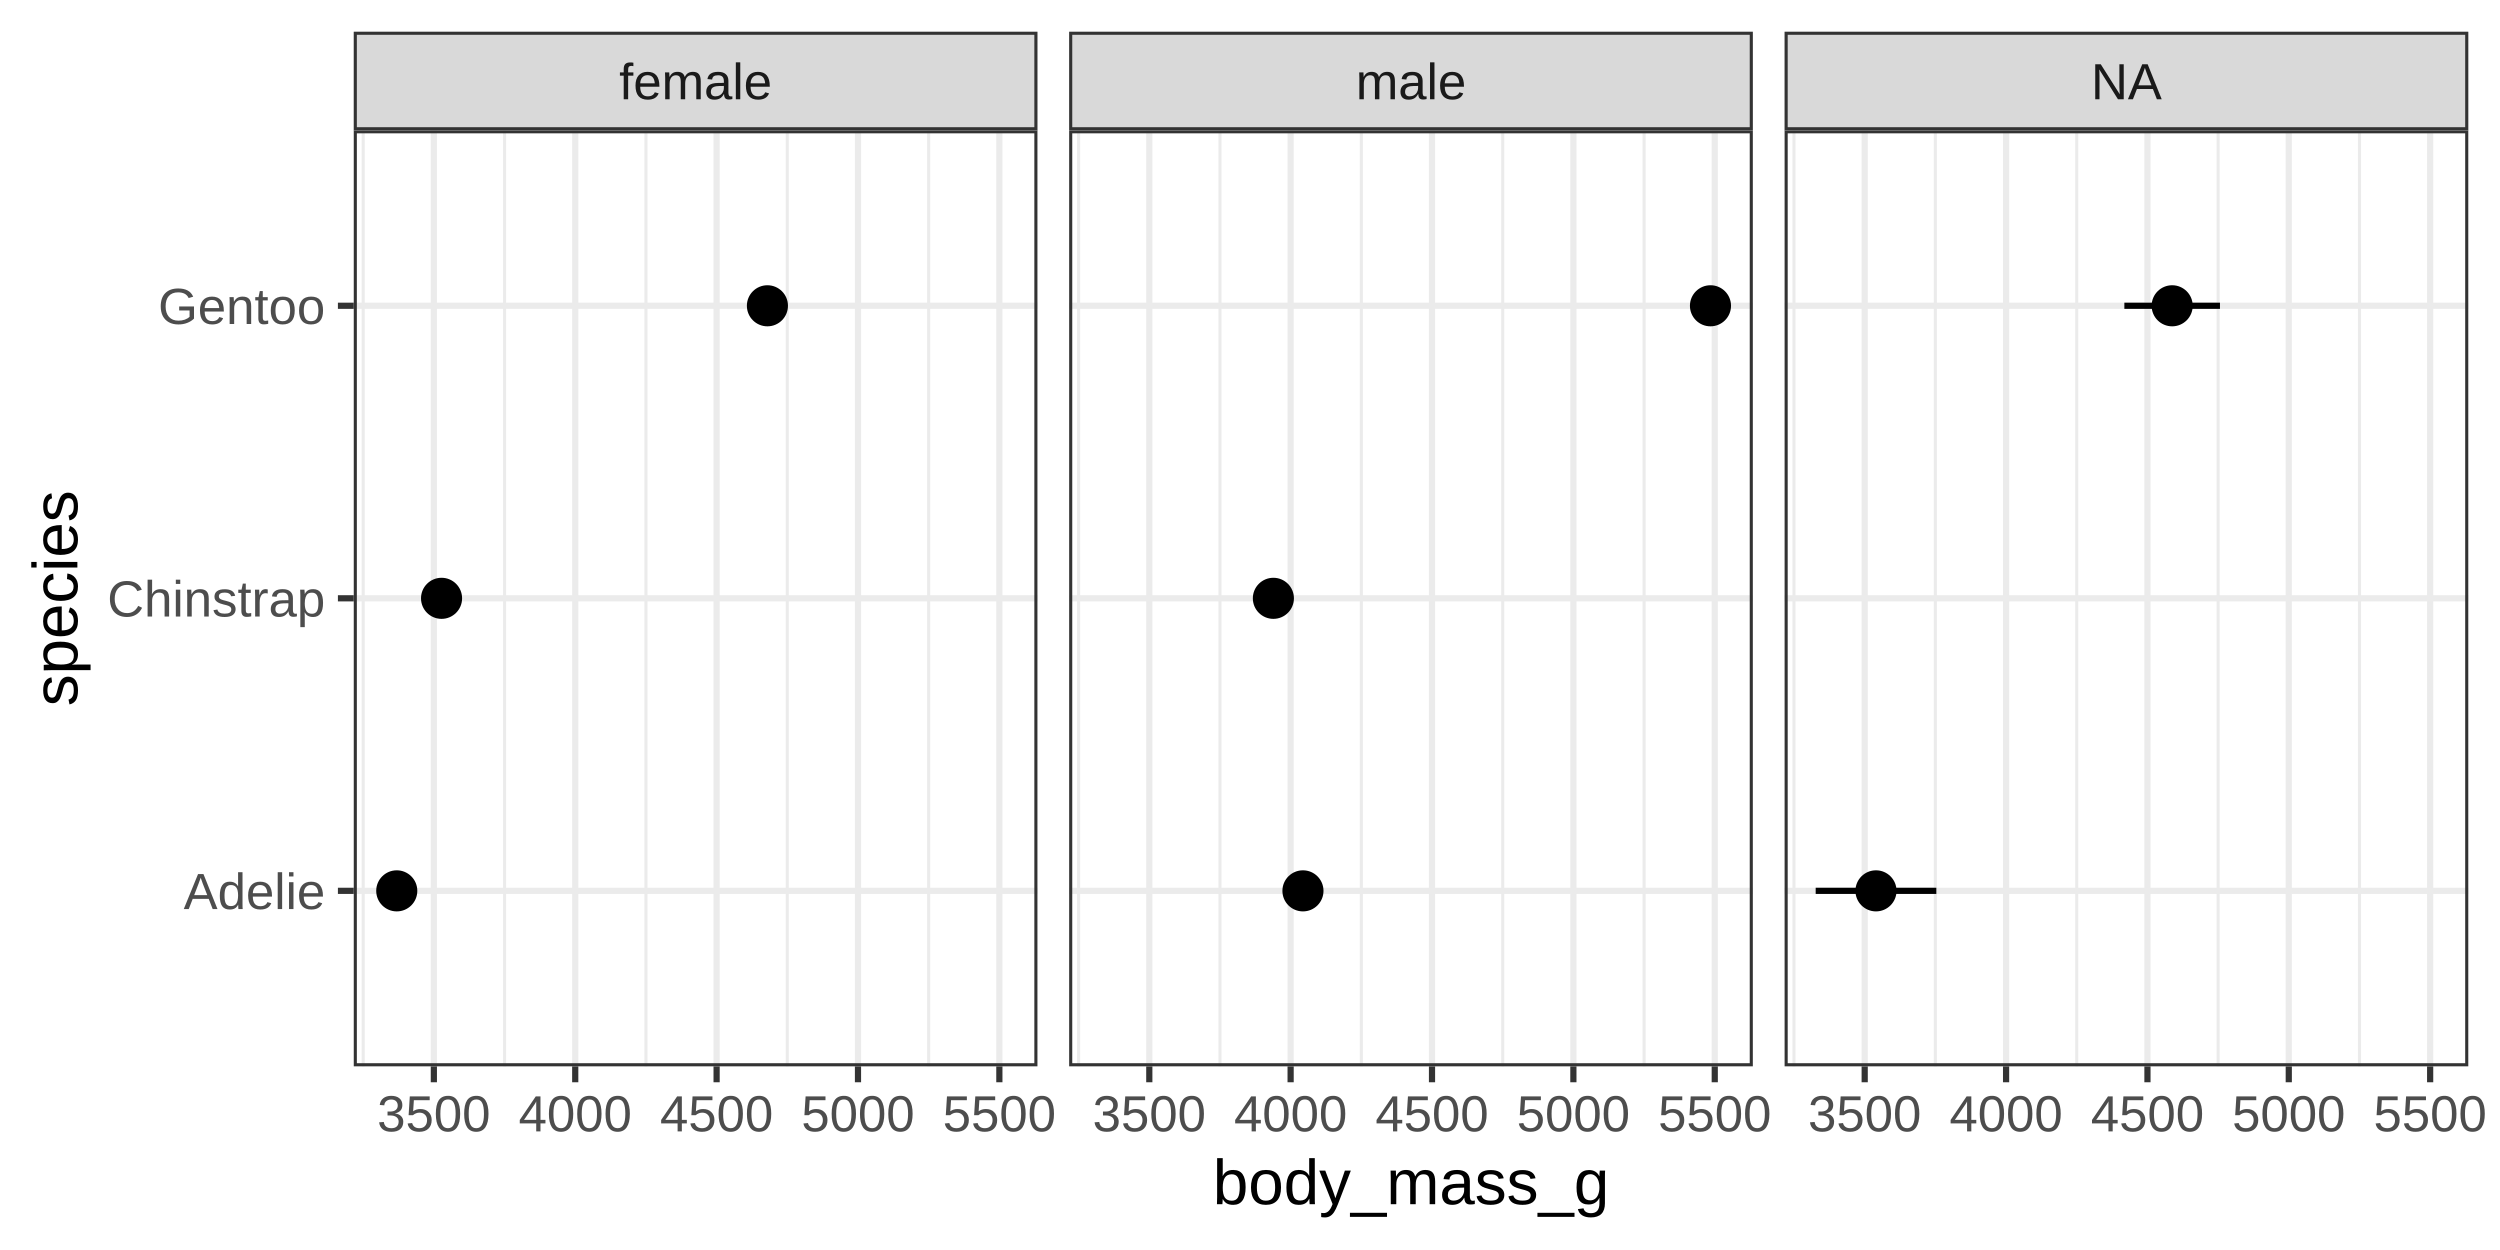
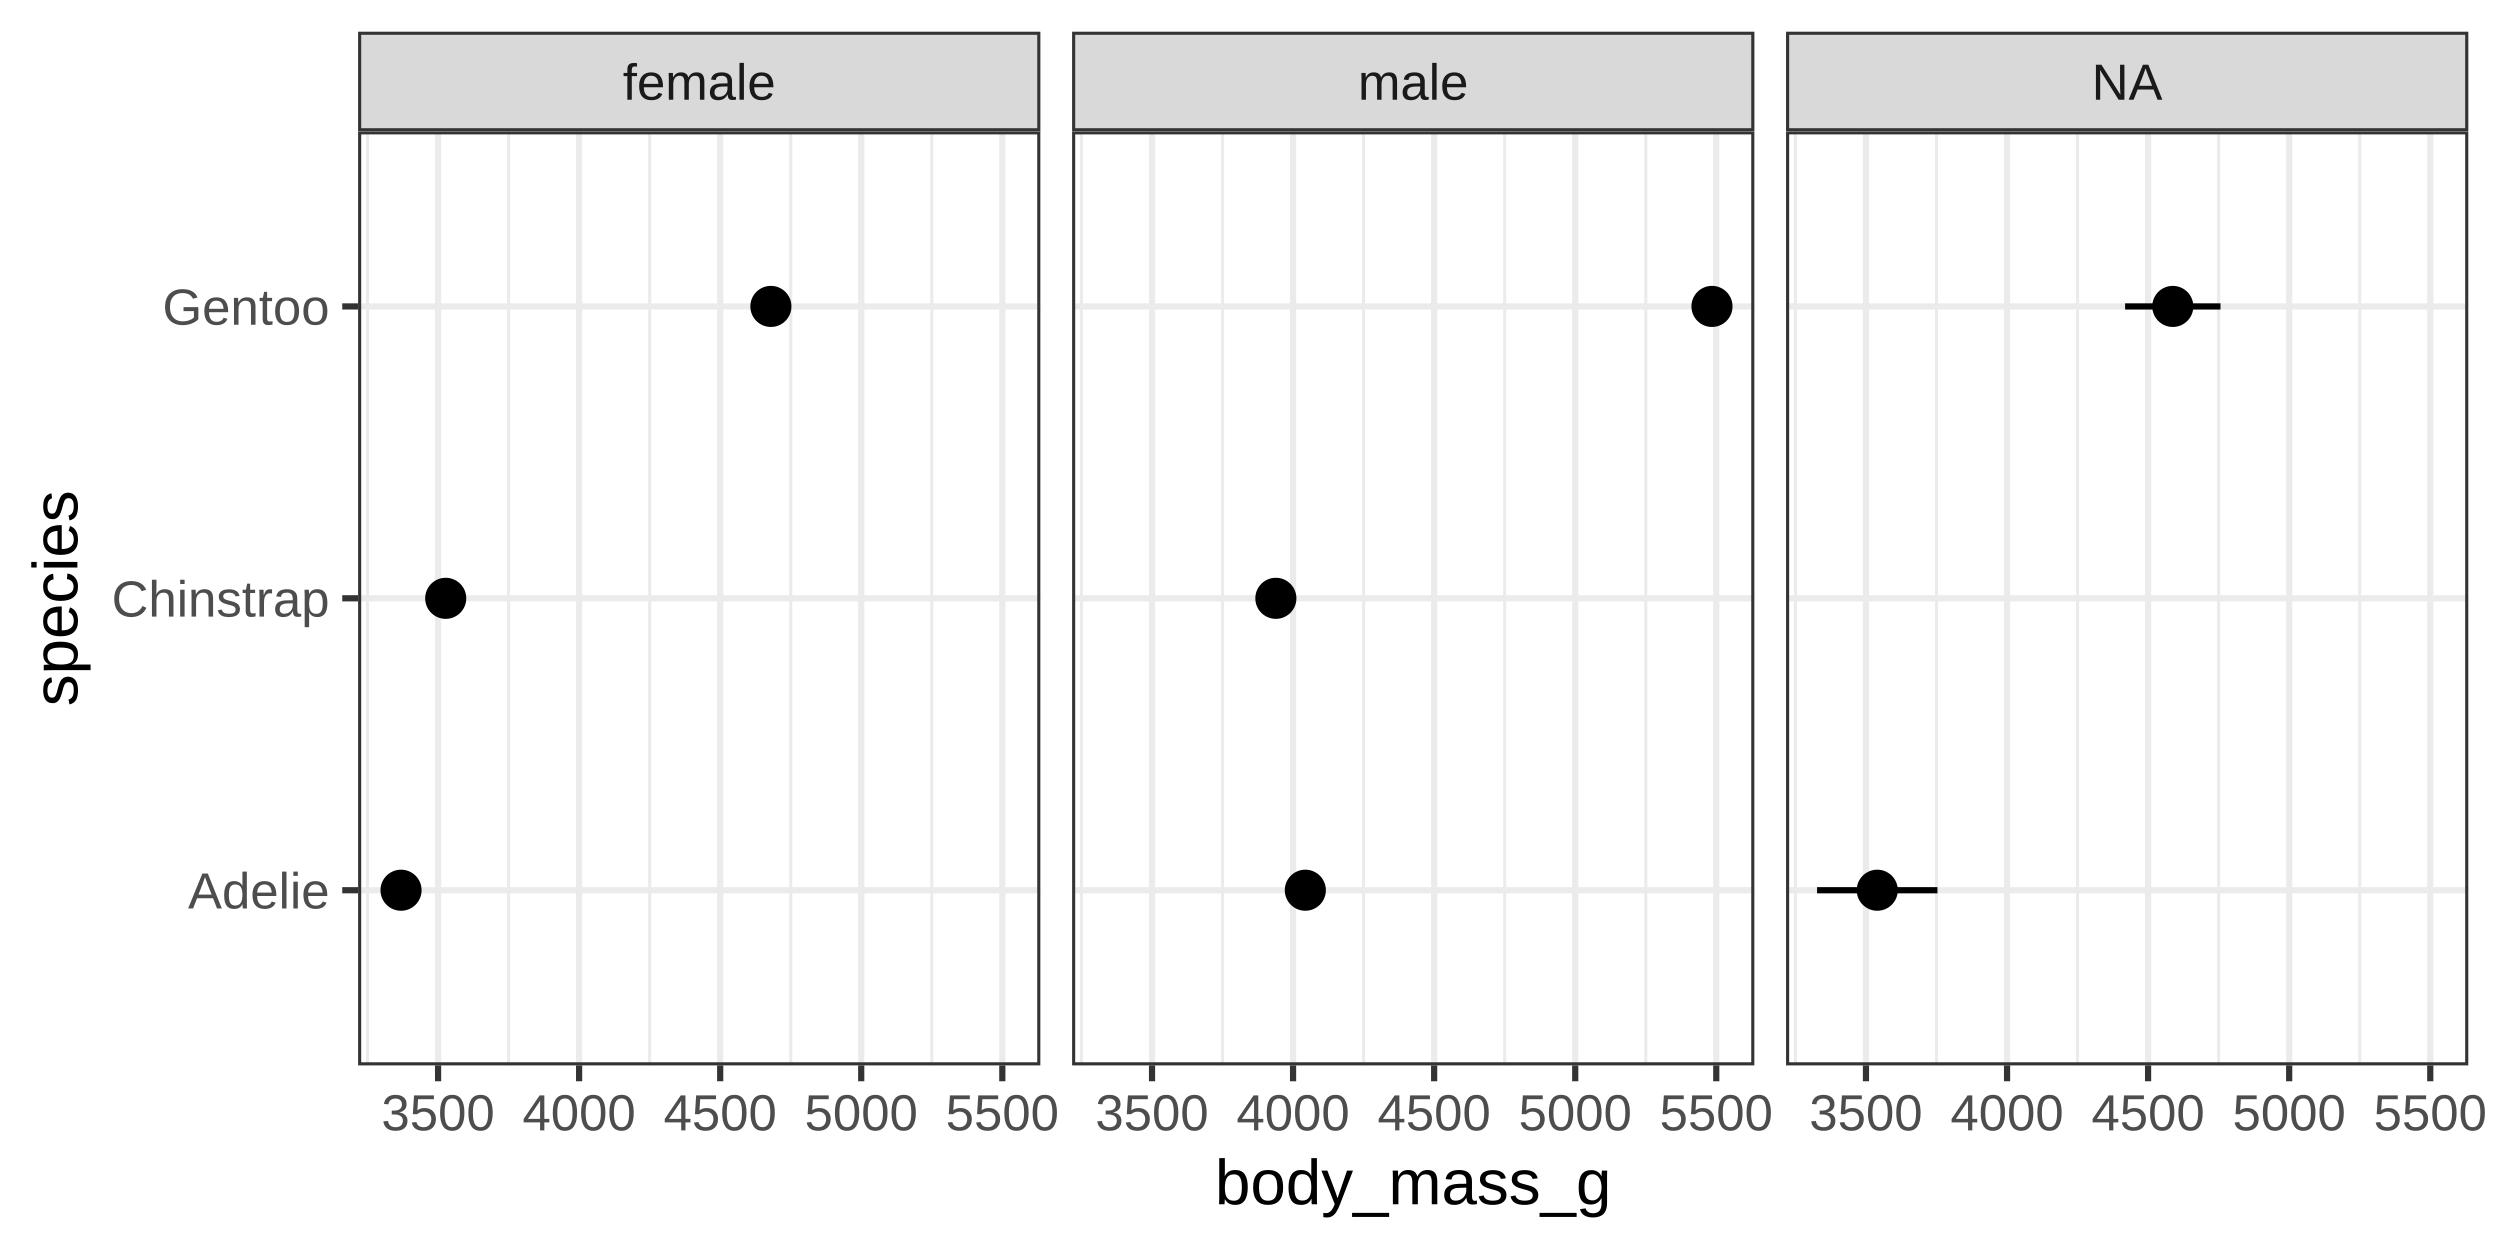
<svg xmlns="http://www.w3.org/2000/svg" class="svglite" width="432.00pt" height="216.00pt" viewBox="0 0 432.00 216.00">
  <defs>
    <style type="text/css">
    .svglite line, .svglite polyline, .svglite polygon, .svglite path, .svglite rect, .svglite circle {
      fill: none;
      stroke: #000000;
      stroke-linecap: round;
      stroke-linejoin: round;
      stroke-miterlimit: 10.00;
    }
    .svglite text {
      white-space: pre;
    }
  </style>
  </defs>
  <rect width="100%" height="100%" style="stroke: none; fill: #FFFFFF;" />
  <defs>
    <clipPath id="cpMC4wMHw0MzIuMDB8MC4wMHwyMTYuMDA=">
      <rect x="0.00" y="0.00" width="432.00" height="216.00" />
    </clipPath>
  </defs>
  <g clip-path="url(#cpMC4wMHw0MzIuMDB8MC4wMHwyMTYuMDA=)">
    <rect x="0" y="0.00" width="432.00" height="216.00" style="stroke-width: 1.07; stroke: #FFFFFF; fill: #FFFFFF;" />
  </g>
  <defs>
-     <clipPath id="cpNjEuMTN8MTc5LjI3fDIyLjUwfDE4NC4yNw==">
-       <rect x="61.13" y="22.50" width="118.14" height="161.76" />
+     <clipPath id="cpNjEuODh8MTc5Ljc4fDIyLjY5fDE4NC4xMA==">
+       <rect x="61.88" y="22.69" width="117.89" height="161.41" />
    </clipPath>
  </defs>
-   <g clip-path="url(#cpNjEuMTN8MTc5LjI3fDIyLjUwfDE4NC4yNw==)">
-     <rect x="61.13" y="22.50" width="118.14" height="161.76" style="stroke-width: 1.07; stroke: none; fill: #FFFFFF;" />
-     <polyline points="62.76,184.27 62.76,22.50 " style="stroke-width: 0.53; stroke: #EBEBEB; stroke-linecap: butt;" />
-     <polyline points="87.19,184.27 87.19,22.50 " style="stroke-width: 0.53; stroke: #EBEBEB; stroke-linecap: butt;" />
-     <polyline points="111.62,184.27 111.62,22.50 " style="stroke-width: 0.53; stroke: #EBEBEB; stroke-linecap: butt;" />
-     <polyline points="136.04,184.27 136.04,22.50 " style="stroke-width: 0.53; stroke: #EBEBEB; stroke-linecap: butt;" />
-     <polyline points="160.47,184.27 160.47,22.50 " style="stroke-width: 0.53; stroke: #EBEBEB; stroke-linecap: butt;" />
-     <polyline points="61.13,153.94 179.27,153.94 " style="stroke-width: 1.07; stroke: #EBEBEB; stroke-linecap: butt;" />
-     <polyline points="61.13,103.39 179.27,103.39 " style="stroke-width: 1.07; stroke: #EBEBEB; stroke-linecap: butt;" />
-     <polyline points="61.13,52.84 179.27,52.84 " style="stroke-width: 1.07; stroke: #EBEBEB; stroke-linecap: butt;" />
-     <polyline points="74.97,184.27 74.97,22.50 " style="stroke-width: 1.07; stroke: #EBEBEB; stroke-linecap: butt;" />
-     <polyline points="99.40,184.27 99.40,22.50 " style="stroke-width: 1.07; stroke: #EBEBEB; stroke-linecap: butt;" />
-     <polyline points="123.83,184.27 123.83,22.50 " style="stroke-width: 1.07; stroke: #EBEBEB; stroke-linecap: butt;" />
-     <polyline points="148.26,184.27 148.26,22.50 " style="stroke-width: 1.07; stroke: #EBEBEB; stroke-linecap: butt;" />
-     <polyline points="172.69,184.27 172.69,22.50 " style="stroke-width: 1.07; stroke: #EBEBEB; stroke-linecap: butt;" />
-     <line x1="67.02" y1="153.94" x2="70.11" y2="153.94" style="stroke-width: 1.07; stroke-linecap: butt;" />
-     <line x1="73.91" y1="103.39" x2="78.69" y2="103.39" style="stroke-width: 1.07; stroke-linecap: butt;" />
-     <line x1="130.81" y1="52.84" x2="134.42" y2="52.84" style="stroke-width: 1.07; stroke-linecap: butt;" />
-     <circle cx="68.56" cy="153.94" r="2.84" style="stroke-width: 1.42; fill: #000000;" />
-     <circle cx="76.30" cy="103.39" r="2.84" style="stroke-width: 1.42; fill: #000000;" />
-     <circle cx="132.61" cy="52.84" r="2.84" style="stroke-width: 1.42; fill: #000000;" />
-     <rect x="61.13" y="22.50" width="118.14" height="161.76" style="stroke-width: 1.07; stroke: #333333;" />
+   <g clip-path="url(#cpNjEuODh8MTc5Ljc4fDIyLjY5fDE4NC4xMA==)">
+     <rect x="61.88" y="22.69" width="117.89" height="161.41" style="stroke-width: 1.07; stroke: none; fill: #FFFFFF;" />
+     <polyline points="63.51,184.10 63.51,22.69 " style="stroke-width: 0.53; stroke: #EBEBEB; stroke-linecap: butt;" />
+     <polyline points="87.88,184.10 87.88,22.69 " style="stroke-width: 0.53; stroke: #EBEBEB; stroke-linecap: butt;" />
+     <polyline points="112.26,184.10 112.26,22.69 " style="stroke-width: 0.53; stroke: #EBEBEB; stroke-linecap: butt;" />
+     <polyline points="136.64,184.10 136.64,22.69 " style="stroke-width: 0.53; stroke: #EBEBEB; stroke-linecap: butt;" />
+     <polyline points="161.01,184.10 161.01,22.69 " style="stroke-width: 0.53; stroke: #EBEBEB; stroke-linecap: butt;" />
+     <polyline points="61.88,153.83 179.78,153.83 " style="stroke-width: 1.07; stroke: #EBEBEB; stroke-linecap: butt;" />
+     <polyline points="61.88,103.39 179.78,103.39 " style="stroke-width: 1.07; stroke: #EBEBEB; stroke-linecap: butt;" />
+     <polyline points="61.88,52.95 179.78,52.95 " style="stroke-width: 1.07; stroke: #EBEBEB; stroke-linecap: butt;" />
+     <polyline points="75.70,184.10 75.70,22.69 " style="stroke-width: 1.07; stroke: #EBEBEB; stroke-linecap: butt;" />
+     <polyline points="100.07,184.10 100.07,22.69 " style="stroke-width: 1.07; stroke: #EBEBEB; stroke-linecap: butt;" />
+     <polyline points="124.45,184.10 124.45,22.69 " style="stroke-width: 1.07; stroke: #EBEBEB; stroke-linecap: butt;" />
+     <polyline points="148.82,184.10 148.82,22.69 " style="stroke-width: 1.07; stroke: #EBEBEB; stroke-linecap: butt;" />
+     <polyline points="173.20,184.10 173.20,22.69 " style="stroke-width: 1.07; stroke: #EBEBEB; stroke-linecap: butt;" />
+     <line x1="67.76" y1="153.83" x2="70.84" y2="153.83" style="stroke-width: 1.07; stroke-linecap: butt;" />
+     <line x1="74.64" y1="103.39" x2="79.41" y2="103.39" style="stroke-width: 1.07; stroke-linecap: butt;" />
+     <line x1="131.41" y1="52.95" x2="135.01" y2="52.95" style="stroke-width: 1.07; stroke-linecap: butt;" />
+     <circle cx="69.30" cy="153.83" r="2.84" style="stroke-width: 1.42; fill: #000000;" />
+     <circle cx="77.02" cy="103.39" r="2.84" style="stroke-width: 1.42; fill: #000000;" />
+     <circle cx="133.21" cy="52.95" r="2.84" style="stroke-width: 1.42; fill: #000000;" />
+     <rect x="61.88" y="22.69" width="117.89" height="161.41" style="stroke-width: 1.07; stroke: #333333;" />
  </g>
  <g clip-path="url(#cpMC4wMHw0MzIuMDB8MC4wMHwyMTYuMDA=)">
</g>
  <defs>
-     <clipPath id="cpMTg0Ljc1fDMwMi45MHwyMi41MHwxODQuMjc=">
-       <rect x="184.75" y="22.50" width="118.14" height="161.76" />
+     <clipPath id="cpMTg1LjI2fDMwMy4xNXwyMi42OXwxODQuMTA=">
+       <rect x="185.26" y="22.69" width="117.89" height="161.41" />
    </clipPath>
  </defs>
-   <g clip-path="url(#cpMTg0Ljc1fDMwMi45MHwyMi41MHwxODQuMjc=)">
-     <rect x="184.75" y="22.50" width="118.14" height="161.76" style="stroke-width: 1.07; stroke: none; fill: #FFFFFF;" />
-     <polyline points="186.38,184.27 186.38,22.50 " style="stroke-width: 0.53; stroke: #EBEBEB; stroke-linecap: butt;" />
-     <polyline points="210.81,184.27 210.81,22.50 " style="stroke-width: 0.53; stroke: #EBEBEB; stroke-linecap: butt;" />
-     <polyline points="235.24,184.27 235.24,22.50 " style="stroke-width: 0.53; stroke: #EBEBEB; stroke-linecap: butt;" />
-     <polyline points="259.67,184.27 259.67,22.50 " style="stroke-width: 0.53; stroke: #EBEBEB; stroke-linecap: butt;" />
-     <polyline points="284.10,184.27 284.10,22.50 " style="stroke-width: 0.53; stroke: #EBEBEB; stroke-linecap: butt;" />
-     <polyline points="184.75,153.94 302.90,153.94 " style="stroke-width: 1.07; stroke: #EBEBEB; stroke-linecap: butt;" />
-     <polyline points="184.75,103.39 302.90,103.39 " style="stroke-width: 1.07; stroke: #EBEBEB; stroke-linecap: butt;" />
-     <polyline points="184.75,52.84 302.90,52.84 " style="stroke-width: 1.07; stroke: #EBEBEB; stroke-linecap: butt;" />
-     <polyline points="198.60,184.27 198.60,22.50 " style="stroke-width: 1.07; stroke: #EBEBEB; stroke-linecap: butt;" />
-     <polyline points="223.02,184.27 223.02,22.50 " style="stroke-width: 1.07; stroke: #EBEBEB; stroke-linecap: butt;" />
-     <polyline points="247.45,184.27 247.45,22.50 " style="stroke-width: 1.07; stroke: #EBEBEB; stroke-linecap: butt;" />
-     <polyline points="271.88,184.27 271.88,22.50 " style="stroke-width: 1.07; stroke: #EBEBEB; stroke-linecap: butt;" />
-     <polyline points="296.31,184.27 296.31,22.50 " style="stroke-width: 1.07; stroke: #EBEBEB; stroke-linecap: butt;" />
-     <line x1="223.17" y1="153.94" x2="227.13" y2="153.94" style="stroke-width: 1.07; stroke-linecap: butt;" />
-     <line x1="217.01" y1="103.39" x2="223.08" y2="103.39" style="stroke-width: 1.07; stroke-linecap: butt;" />
-     <line x1="293.61" y1="52.84" x2="297.53" y2="52.84" style="stroke-width: 1.07; stroke-linecap: butt;" />
-     <circle cx="225.15" cy="153.94" r="2.84" style="stroke-width: 1.42; fill: #000000;" />
-     <circle cx="220.04" cy="103.39" r="2.84" style="stroke-width: 1.42; fill: #000000;" />
-     <circle cx="295.57" cy="52.84" r="2.84" style="stroke-width: 1.42; fill: #000000;" />
-     <rect x="184.75" y="22.50" width="118.14" height="161.76" style="stroke-width: 1.07; stroke: #333333;" />
+   <g clip-path="url(#cpMTg1LjI2fDMwMy4xNXwyMi42OXwxODQuMTA=)">
+     <rect x="185.26" y="22.69" width="117.89" height="161.41" style="stroke-width: 1.07; stroke: none; fill: #FFFFFF;" />
+     <polyline points="186.88,184.10 186.88,22.69 " style="stroke-width: 0.53; stroke: #EBEBEB; stroke-linecap: butt;" />
+     <polyline points="211.26,184.10 211.26,22.69 " style="stroke-width: 0.53; stroke: #EBEBEB; stroke-linecap: butt;" />
+     <polyline points="235.63,184.10 235.63,22.69 " style="stroke-width: 0.53; stroke: #EBEBEB; stroke-linecap: butt;" />
+     <polyline points="260.01,184.10 260.01,22.69 " style="stroke-width: 0.53; stroke: #EBEBEB; stroke-linecap: butt;" />
+     <polyline points="284.39,184.10 284.39,22.69 " style="stroke-width: 0.53; stroke: #EBEBEB; stroke-linecap: butt;" />
+     <polyline points="185.26,153.83 303.15,153.83 " style="stroke-width: 1.07; stroke: #EBEBEB; stroke-linecap: butt;" />
+     <polyline points="185.26,103.39 303.15,103.39 " style="stroke-width: 1.07; stroke: #EBEBEB; stroke-linecap: butt;" />
+     <polyline points="185.26,52.95 303.15,52.95 " style="stroke-width: 1.07; stroke: #EBEBEB; stroke-linecap: butt;" />
+     <polyline points="199.07,184.10 199.07,22.69 " style="stroke-width: 1.07; stroke: #EBEBEB; stroke-linecap: butt;" />
+     <polyline points="223.44,184.10 223.44,22.69 " style="stroke-width: 1.07; stroke: #EBEBEB; stroke-linecap: butt;" />
+     <polyline points="247.82,184.10 247.82,22.69 " style="stroke-width: 1.07; stroke: #EBEBEB; stroke-linecap: butt;" />
+     <polyline points="272.20,184.10 272.20,22.69 " style="stroke-width: 1.07; stroke: #EBEBEB; stroke-linecap: butt;" />
+     <polyline points="296.57,184.10 296.57,22.69 " style="stroke-width: 1.07; stroke: #EBEBEB; stroke-linecap: butt;" />
+     <line x1="223.59" y1="153.83" x2="227.54" y2="153.83" style="stroke-width: 1.07; stroke-linecap: butt;" />
+     <line x1="217.44" y1="103.39" x2="223.50" y2="103.39" style="stroke-width: 1.07; stroke-linecap: butt;" />
+     <line x1="293.88" y1="52.95" x2="297.79" y2="52.95" style="stroke-width: 1.07; stroke-linecap: butt;" />
+     <circle cx="225.56" cy="153.83" r="2.84" style="stroke-width: 1.42; fill: #000000;" />
+     <circle cx="220.47" cy="103.39" r="2.84" style="stroke-width: 1.42; fill: #000000;" />
+     <circle cx="295.83" cy="52.95" r="2.84" style="stroke-width: 1.42; fill: #000000;" />
+     <rect x="185.26" y="22.69" width="117.89" height="161.41" style="stroke-width: 1.07; stroke: #333333;" />
  </g>
  <g clip-path="url(#cpMC4wMHw0MzIuMDB8MC4wMHwyMTYuMDA=)">
</g>
  <defs>
-     <clipPath id="cpMzA4LjM4fDQyNi41MnwyMi41MHwxODQuMjc=">
-       <rect x="308.38" y="22.50" width="118.14" height="161.76" />
+     <clipPath id="cpMzA4LjYzfDQyNi41MnwyMi42OXwxODQuMTA=">
+       <rect x="308.63" y="22.69" width="117.89" height="161.41" />
    </clipPath>
  </defs>
-   <g clip-path="url(#cpMzA4LjM4fDQyNi41MnwyMi41MHwxODQuMjc=)">
-     <rect x="308.38" y="22.50" width="118.14" height="161.76" style="stroke-width: 1.07; stroke: none; fill: #FFFFFF;" />
-     <polyline points="310.00,184.27 310.00,22.50 " style="stroke-width: 0.53; stroke: #EBEBEB; stroke-linecap: butt;" />
-     <polyline points="334.43,184.27 334.43,22.50 " style="stroke-width: 0.53; stroke: #EBEBEB; stroke-linecap: butt;" />
-     <polyline points="358.86,184.27 358.86,22.50 " style="stroke-width: 0.53; stroke: #EBEBEB; stroke-linecap: butt;" />
-     <polyline points="383.29,184.27 383.29,22.50 " style="stroke-width: 0.53; stroke: #EBEBEB; stroke-linecap: butt;" />
-     <polyline points="407.72,184.27 407.72,22.50 " style="stroke-width: 0.53; stroke: #EBEBEB; stroke-linecap: butt;" />
-     <polyline points="308.38,153.94 426.52,153.94 " style="stroke-width: 1.07; stroke: #EBEBEB; stroke-linecap: butt;" />
-     <polyline points="308.38,103.39 426.52,103.39 " style="stroke-width: 1.07; stroke: #EBEBEB; stroke-linecap: butt;" />
-     <polyline points="308.38,52.84 426.52,52.84 " style="stroke-width: 1.07; stroke: #EBEBEB; stroke-linecap: butt;" />
-     <polyline points="322.22,184.27 322.22,22.50 " style="stroke-width: 1.07; stroke: #EBEBEB; stroke-linecap: butt;" />
-     <polyline points="346.65,184.27 346.65,22.50 " style="stroke-width: 1.07; stroke: #EBEBEB; stroke-linecap: butt;" />
-     <polyline points="371.08,184.27 371.08,22.50 " style="stroke-width: 1.07; stroke: #EBEBEB; stroke-linecap: butt;" />
-     <polyline points="395.50,184.27 395.50,22.50 " style="stroke-width: 1.07; stroke: #EBEBEB; stroke-linecap: butt;" />
-     <polyline points="419.93,184.27 419.93,22.50 " style="stroke-width: 1.07; stroke: #EBEBEB; stroke-linecap: butt;" />
-     <line x1="313.75" y1="153.94" x2="334.60" y2="153.94" style="stroke-width: 1.07; stroke-linecap: butt;" />
-     <line x1="367.09" y1="52.84" x2="383.61" y2="52.84" style="stroke-width: 1.07; stroke-linecap: butt;" />
-     <circle cx="324.17" cy="153.94" r="2.84" style="stroke-width: 1.42; fill: #000000;" />
-     <circle cx="375.35" cy="52.84" r="2.84" style="stroke-width: 1.42; fill: #000000;" />
-     <rect x="308.38" y="22.50" width="118.14" height="161.76" style="stroke-width: 1.07; stroke: #333333;" />
+   <g clip-path="url(#cpMzA4LjYzfDQyNi41MnwyMi42OXwxODQuMTA=)">
+     <rect x="308.63" y="22.69" width="117.89" height="161.41" style="stroke-width: 1.07; stroke: none; fill: #FFFFFF;" />
+     <polyline points="310.25,184.10 310.25,22.69 " style="stroke-width: 0.53; stroke: #EBEBEB; stroke-linecap: butt;" />
+     <polyline points="334.63,184.10 334.63,22.69 " style="stroke-width: 0.53; stroke: #EBEBEB; stroke-linecap: butt;" />
+     <polyline points="359.00,184.10 359.00,22.69 " style="stroke-width: 0.53; stroke: #EBEBEB; stroke-linecap: butt;" />
+     <polyline points="383.38,184.10 383.38,22.69 " style="stroke-width: 0.53; stroke: #EBEBEB; stroke-linecap: butt;" />
+     <polyline points="407.76,184.10 407.76,22.69 " style="stroke-width: 0.53; stroke: #EBEBEB; stroke-linecap: butt;" />
+     <polyline points="308.63,153.83 426.52,153.83 " style="stroke-width: 1.07; stroke: #EBEBEB; stroke-linecap: butt;" />
+     <polyline points="308.63,103.39 426.52,103.39 " style="stroke-width: 1.07; stroke: #EBEBEB; stroke-linecap: butt;" />
+     <polyline points="308.63,52.95 426.52,52.95 " style="stroke-width: 1.07; stroke: #EBEBEB; stroke-linecap: butt;" />
+     <polyline points="322.44,184.10 322.44,22.69 " style="stroke-width: 1.07; stroke: #EBEBEB; stroke-linecap: butt;" />
+     <polyline points="346.82,184.10 346.82,22.69 " style="stroke-width: 1.07; stroke: #EBEBEB; stroke-linecap: butt;" />
+     <polyline points="371.19,184.10 371.19,22.69 " style="stroke-width: 1.07; stroke: #EBEBEB; stroke-linecap: butt;" />
+     <polyline points="395.57,184.10 395.57,22.69 " style="stroke-width: 1.07; stroke: #EBEBEB; stroke-linecap: butt;" />
+     <polyline points="419.95,184.10 419.95,22.69 " style="stroke-width: 1.07; stroke: #EBEBEB; stroke-linecap: butt;" />
+     <line x1="313.99" y1="153.83" x2="334.79" y2="153.83" style="stroke-width: 1.07; stroke-linecap: butt;" />
+     <line x1="367.22" y1="52.95" x2="383.70" y2="52.95" style="stroke-width: 1.07; stroke-linecap: butt;" />
+     <circle cx="324.39" cy="153.83" r="2.84" style="stroke-width: 1.42; fill: #000000;" />
+     <circle cx="375.46" cy="52.95" r="2.84" style="stroke-width: 1.42; fill: #000000;" />
+     <rect x="308.63" y="22.69" width="117.89" height="161.41" style="stroke-width: 1.07; stroke: #333333;" />
  </g>
  <g clip-path="url(#cpMC4wMHw0MzIuMDB8MC4wMHwyMTYuMDA=)">
</g>
  <defs>
-     <clipPath id="cpNjEuMTN8MTc5LjI3fDUuNDh8MjIuNTA=">
-       <rect x="61.13" y="5.48" width="118.14" height="17.03" />
+     <clipPath id="cpNjEuODh8MTc5Ljc4fDUuNDh8MjIuNjk=">
+       <rect x="61.88" y="5.48" width="117.89" height="17.21" />
    </clipPath>
  </defs>
-   <g clip-path="url(#cpNjEuMTN8MTc5LjI3fDUuNDh8MjIuNTA=)">
-     <rect x="61.13" y="5.48" width="118.14" height="17.03" style="stroke-width: 1.07; stroke: #333333; fill: #D9D9D9;" />
-     <text x="120.20" y="17.15" text-anchor="middle" style="font-size: 8.80px;fill: #1A1A1A; font-family: &quot;Arial&quot;;" textLength="26.41px" lengthAdjust="spacingAndGlyphs">female</text>
+   <g clip-path="url(#cpNjEuODh8MTc5Ljc4fDUuNDh8MjIuNjk=)">
+     <rect x="61.88" y="5.48" width="117.89" height="17.21" style="stroke-width: 1.07; stroke: #333333; fill: #D9D9D9;" />
+     <text x="120.83" y="17.24" text-anchor="middle" style="font-size: 8.80px;fill: #1A1A1A; font-family: &quot;Arial&quot;;" textLength="26.41px" lengthAdjust="spacingAndGlyphs">female</text>
  </g>
  <g clip-path="url(#cpMC4wMHw0MzIuMDB8MC4wMHwyMTYuMDA=)">
</g>
  <defs>
-     <clipPath id="cpMTg0Ljc1fDMwMi45MHw1LjQ4fDIyLjUw">
-       <rect x="184.75" y="5.48" width="118.14" height="17.03" />
+     <clipPath id="cpMTg1LjI2fDMwMy4xNXw1LjQ4fDIyLjY5">
+       <rect x="185.26" y="5.48" width="117.89" height="17.21" />
    </clipPath>
  </defs>
-   <g clip-path="url(#cpMTg0Ljc1fDMwMi45MHw1LjQ4fDIyLjUw)">
-     <rect x="184.75" y="5.48" width="118.14" height="17.03" style="stroke-width: 1.07; stroke: #333333; fill: #D9D9D9;" />
-     <text x="243.83" y="17.15" text-anchor="middle" style="font-size: 8.80px;fill: #1A1A1A; font-family: &quot;Arial&quot;;" textLength="19.07px" lengthAdjust="spacingAndGlyphs">male</text>
+   <g clip-path="url(#cpMTg1LjI2fDMwMy4xNXw1LjQ4fDIyLjY5)">
+     <rect x="185.26" y="5.48" width="117.89" height="17.21" style="stroke-width: 1.07; stroke: #333333; fill: #D9D9D9;" />
+     <text x="244.20" y="17.24" text-anchor="middle" style="font-size: 8.80px;fill: #1A1A1A; font-family: &quot;Arial&quot;;" textLength="19.07px" lengthAdjust="spacingAndGlyphs">male</text>
  </g>
  <g clip-path="url(#cpMC4wMHw0MzIuMDB8MC4wMHwyMTYuMDA=)">
</g>
  <defs>
-     <clipPath id="cpMzA4LjM4fDQyNi41Mnw1LjQ4fDIyLjUw">
-       <rect x="308.38" y="5.48" width="118.14" height="17.03" />
+     <clipPath id="cpMzA4LjYzfDQyNi41Mnw1LjQ4fDIyLjY5">
+       <rect x="308.63" y="5.48" width="117.89" height="17.21" />
    </clipPath>
  </defs>
-   <g clip-path="url(#cpMzA4LjM4fDQyNi41Mnw1LjQ4fDIyLjUw)">
-     <rect x="308.38" y="5.48" width="118.14" height="17.03" style="stroke-width: 1.07; stroke: #333333; fill: #D9D9D9;" />
-     <text x="367.45" y="17.15" text-anchor="middle" style="font-size: 8.80px;fill: #1A1A1A; font-family: &quot;Arial&quot;;" textLength="12.22px" lengthAdjust="spacingAndGlyphs">NA</text>
+   <g clip-path="url(#cpMzA4LjYzfDQyNi41Mnw1LjQ4fDIyLjY5)">
+     <rect x="308.63" y="5.48" width="117.89" height="17.21" style="stroke-width: 1.07; stroke: #333333; fill: #D9D9D9;" />
+     <text x="367.57" y="17.24" text-anchor="middle" style="font-size: 8.80px;fill: #1A1A1A; font-family: &quot;Arial&quot;;" textLength="12.22px" lengthAdjust="spacingAndGlyphs">NA</text>
  </g>
  <g clip-path="url(#cpMC4wMHw0MzIuMDB8MC4wMHwyMTYuMDA=)">
-     <polyline points="74.97,187.01 74.97,184.27 " style="stroke-width: 1.07; stroke: #333333; stroke-linecap: butt;" />
-     <polyline points="99.40,187.01 99.40,184.27 " style="stroke-width: 1.07; stroke: #333333; stroke-linecap: butt;" />
-     <polyline points="123.83,187.01 123.83,184.27 " style="stroke-width: 1.07; stroke: #333333; stroke-linecap: butt;" />
-     <polyline points="148.26,187.01 148.26,184.27 " style="stroke-width: 1.07; stroke: #333333; stroke-linecap: butt;" />
-     <polyline points="172.69,187.01 172.69,184.27 " style="stroke-width: 1.07; stroke: #333333; stroke-linecap: butt;" />
-     <text x="74.97" y="195.50" text-anchor="middle" style="font-size: 8.80px;fill: #4D4D4D; font-family: &quot;Arial&quot;;" textLength="19.58px" lengthAdjust="spacingAndGlyphs">3500</text>
-     <text x="99.40" y="195.50" text-anchor="middle" style="font-size: 8.80px;fill: #4D4D4D; font-family: &quot;Arial&quot;;" textLength="19.58px" lengthAdjust="spacingAndGlyphs">4000</text>
-     <text x="123.83" y="195.50" text-anchor="middle" style="font-size: 8.80px;fill: #4D4D4D; font-family: &quot;Arial&quot;;" textLength="19.58px" lengthAdjust="spacingAndGlyphs">4500</text>
-     <text x="148.26" y="195.50" text-anchor="middle" style="font-size: 8.80px;fill: #4D4D4D; font-family: &quot;Arial&quot;;" textLength="19.58px" lengthAdjust="spacingAndGlyphs">5000</text>
-     <text x="172.69" y="195.50" text-anchor="middle" style="font-size: 8.80px;fill: #4D4D4D; font-family: &quot;Arial&quot;;" textLength="19.58px" lengthAdjust="spacingAndGlyphs">5500</text>
-     <polyline points="198.60,187.01 198.60,184.27 " style="stroke-width: 1.07; stroke: #333333; stroke-linecap: butt;" />
-     <polyline points="223.02,187.01 223.02,184.27 " style="stroke-width: 1.07; stroke: #333333; stroke-linecap: butt;" />
-     <polyline points="247.45,187.01 247.45,184.27 " style="stroke-width: 1.07; stroke: #333333; stroke-linecap: butt;" />
-     <polyline points="271.88,187.01 271.88,184.27 " style="stroke-width: 1.07; stroke: #333333; stroke-linecap: butt;" />
-     <polyline points="296.31,187.01 296.31,184.27 " style="stroke-width: 1.07; stroke: #333333; stroke-linecap: butt;" />
-     <text x="198.60" y="195.50" text-anchor="middle" style="font-size: 8.80px;fill: #4D4D4D; font-family: &quot;Arial&quot;;" textLength="19.58px" lengthAdjust="spacingAndGlyphs">3500</text>
-     <text x="223.02" y="195.50" text-anchor="middle" style="font-size: 8.80px;fill: #4D4D4D; font-family: &quot;Arial&quot;;" textLength="19.58px" lengthAdjust="spacingAndGlyphs">4000</text>
-     <text x="247.45" y="195.50" text-anchor="middle" style="font-size: 8.80px;fill: #4D4D4D; font-family: &quot;Arial&quot;;" textLength="19.58px" lengthAdjust="spacingAndGlyphs">4500</text>
-     <text x="271.88" y="195.50" text-anchor="middle" style="font-size: 8.80px;fill: #4D4D4D; font-family: &quot;Arial&quot;;" textLength="19.58px" lengthAdjust="spacingAndGlyphs">5000</text>
-     <text x="296.31" y="195.50" text-anchor="middle" style="font-size: 8.80px;fill: #4D4D4D; font-family: &quot;Arial&quot;;" textLength="19.58px" lengthAdjust="spacingAndGlyphs">5500</text>
-     <polyline points="322.22,187.01 322.22,184.27 " style="stroke-width: 1.07; stroke: #333333; stroke-linecap: butt;" />
-     <polyline points="346.65,187.01 346.65,184.27 " style="stroke-width: 1.07; stroke: #333333; stroke-linecap: butt;" />
-     <polyline points="371.08,187.01 371.08,184.27 " style="stroke-width: 1.07; stroke: #333333; stroke-linecap: butt;" />
-     <polyline points="395.50,187.01 395.50,184.27 " style="stroke-width: 1.07; stroke: #333333; stroke-linecap: butt;" />
-     <polyline points="419.93,187.01 419.93,184.27 " style="stroke-width: 1.07; stroke: #333333; stroke-linecap: butt;" />
-     <text x="322.22" y="195.50" text-anchor="middle" style="font-size: 8.80px;fill: #4D4D4D; font-family: &quot;Arial&quot;;" textLength="19.58px" lengthAdjust="spacingAndGlyphs">3500</text>
-     <text x="346.65" y="195.50" text-anchor="middle" style="font-size: 8.80px;fill: #4D4D4D; font-family: &quot;Arial&quot;;" textLength="19.58px" lengthAdjust="spacingAndGlyphs">4000</text>
-     <text x="371.08" y="195.50" text-anchor="middle" style="font-size: 8.80px;fill: #4D4D4D; font-family: &quot;Arial&quot;;" textLength="19.58px" lengthAdjust="spacingAndGlyphs">4500</text>
-     <text x="395.50" y="195.50" text-anchor="middle" style="font-size: 8.80px;fill: #4D4D4D; font-family: &quot;Arial&quot;;" textLength="19.58px" lengthAdjust="spacingAndGlyphs">5000</text>
-     <text x="419.93" y="195.50" text-anchor="middle" style="font-size: 8.80px;fill: #4D4D4D; font-family: &quot;Arial&quot;;" textLength="19.58px" lengthAdjust="spacingAndGlyphs">5500</text>
-     <text x="56.20" y="157.09" text-anchor="end" style="font-size: 8.80px;fill: #4D4D4D; font-family: &quot;Arial&quot;;" textLength="24.46px" lengthAdjust="spacingAndGlyphs">Adelie</text>
-     <text x="56.20" y="106.54" text-anchor="end" style="font-size: 8.80px;fill: #4D4D4D; font-family: &quot;Arial&quot;;" textLength="37.66px" lengthAdjust="spacingAndGlyphs">Chinstrap</text>
-     <text x="56.20" y="55.99" text-anchor="end" style="font-size: 8.80px;fill: #4D4D4D; font-family: &quot;Arial&quot;;" textLength="28.86px" lengthAdjust="spacingAndGlyphs">Gentoo</text>
-     <polyline points="58.39,153.94 61.13,153.94 " style="stroke-width: 1.07; stroke: #333333; stroke-linecap: butt;" />
-     <polyline points="58.39,103.39 61.13,103.39 " style="stroke-width: 1.07; stroke: #333333; stroke-linecap: butt;" />
-     <polyline points="58.39,52.84 61.13,52.84 " style="stroke-width: 1.07; stroke: #333333; stroke-linecap: butt;" />
-     <text x="243.83" y="208.09" text-anchor="middle" style="font-size: 11.00px; font-family: &quot;Arial&quot;;" textLength="68.51px" lengthAdjust="spacingAndGlyphs">body_mass_g</text>
+     <polyline points="75.70,186.84 75.70,184.10 " style="stroke-width: 1.07; stroke: #333333; stroke-linecap: butt;" />
+     <polyline points="100.07,186.84 100.07,184.10 " style="stroke-width: 1.07; stroke: #333333; stroke-linecap: butt;" />
+     <polyline points="124.45,186.84 124.45,184.10 " style="stroke-width: 1.07; stroke: #333333; stroke-linecap: butt;" />
+     <polyline points="148.82,186.84 148.82,184.10 " style="stroke-width: 1.07; stroke: #333333; stroke-linecap: butt;" />
+     <polyline points="173.20,186.84 173.20,184.10 " style="stroke-width: 1.07; stroke: #333333; stroke-linecap: butt;" />
+     <text x="75.70" y="195.33" text-anchor="middle" style="font-size: 8.80px;fill: #4D4D4D; font-family: &quot;Arial&quot;;" textLength="19.58px" lengthAdjust="spacingAndGlyphs">3500</text>
+     <text x="100.07" y="195.33" text-anchor="middle" style="font-size: 8.80px;fill: #4D4D4D; font-family: &quot;Arial&quot;;" textLength="19.58px" lengthAdjust="spacingAndGlyphs">4000</text>
+     <text x="124.45" y="195.33" text-anchor="middle" style="font-size: 8.80px;fill: #4D4D4D; font-family: &quot;Arial&quot;;" textLength="19.58px" lengthAdjust="spacingAndGlyphs">4500</text>
+     <text x="148.82" y="195.33" text-anchor="middle" style="font-size: 8.80px;fill: #4D4D4D; font-family: &quot;Arial&quot;;" textLength="19.58px" lengthAdjust="spacingAndGlyphs">5000</text>
+     <text x="173.20" y="195.33" text-anchor="middle" style="font-size: 8.80px;fill: #4D4D4D; font-family: &quot;Arial&quot;;" textLength="19.58px" lengthAdjust="spacingAndGlyphs">5500</text>
+     <polyline points="199.07,186.84 199.07,184.10 " style="stroke-width: 1.07; stroke: #333333; stroke-linecap: butt;" />
+     <polyline points="223.44,186.84 223.44,184.10 " style="stroke-width: 1.07; stroke: #333333; stroke-linecap: butt;" />
+     <polyline points="247.82,186.84 247.82,184.10 " style="stroke-width: 1.07; stroke: #333333; stroke-linecap: butt;" />
+     <polyline points="272.20,186.84 272.20,184.10 " style="stroke-width: 1.07; stroke: #333333; stroke-linecap: butt;" />
+     <polyline points="296.57,186.84 296.57,184.10 " style="stroke-width: 1.07; stroke: #333333; stroke-linecap: butt;" />
+     <text x="199.07" y="195.33" text-anchor="middle" style="font-size: 8.80px;fill: #4D4D4D; font-family: &quot;Arial&quot;;" textLength="19.58px" lengthAdjust="spacingAndGlyphs">3500</text>
+     <text x="223.44" y="195.33" text-anchor="middle" style="font-size: 8.80px;fill: #4D4D4D; font-family: &quot;Arial&quot;;" textLength="19.58px" lengthAdjust="spacingAndGlyphs">4000</text>
+     <text x="247.82" y="195.33" text-anchor="middle" style="font-size: 8.80px;fill: #4D4D4D; font-family: &quot;Arial&quot;;" textLength="19.58px" lengthAdjust="spacingAndGlyphs">4500</text>
+     <text x="272.20" y="195.33" text-anchor="middle" style="font-size: 8.80px;fill: #4D4D4D; font-family: &quot;Arial&quot;;" textLength="19.58px" lengthAdjust="spacingAndGlyphs">5000</text>
+     <text x="296.57" y="195.33" text-anchor="middle" style="font-size: 8.80px;fill: #4D4D4D; font-family: &quot;Arial&quot;;" textLength="19.58px" lengthAdjust="spacingAndGlyphs">5500</text>
+     <polyline points="322.44,186.84 322.44,184.10 " style="stroke-width: 1.07; stroke: #333333; stroke-linecap: butt;" />
+     <polyline points="346.82,186.84 346.82,184.10 " style="stroke-width: 1.07; stroke: #333333; stroke-linecap: butt;" />
+     <polyline points="371.19,186.84 371.19,184.10 " style="stroke-width: 1.07; stroke: #333333; stroke-linecap: butt;" />
+     <polyline points="395.57,186.84 395.57,184.10 " style="stroke-width: 1.07; stroke: #333333; stroke-linecap: butt;" />
+     <polyline points="419.95,186.84 419.95,184.10 " style="stroke-width: 1.07; stroke: #333333; stroke-linecap: butt;" />
+     <text x="322.44" y="195.33" text-anchor="middle" style="font-size: 8.80px;fill: #4D4D4D; font-family: &quot;Arial&quot;;" textLength="19.58px" lengthAdjust="spacingAndGlyphs">3500</text>
+     <text x="346.82" y="195.33" text-anchor="middle" style="font-size: 8.80px;fill: #4D4D4D; font-family: &quot;Arial&quot;;" textLength="19.58px" lengthAdjust="spacingAndGlyphs">4000</text>
+     <text x="371.19" y="195.33" text-anchor="middle" style="font-size: 8.80px;fill: #4D4D4D; font-family: &quot;Arial&quot;;" textLength="19.58px" lengthAdjust="spacingAndGlyphs">4500</text>
+     <text x="395.57" y="195.33" text-anchor="middle" style="font-size: 8.80px;fill: #4D4D4D; font-family: &quot;Arial&quot;;" textLength="19.58px" lengthAdjust="spacingAndGlyphs">5000</text>
+     <text x="419.95" y="195.33" text-anchor="middle" style="font-size: 8.80px;fill: #4D4D4D; font-family: &quot;Arial&quot;;" textLength="19.58px" lengthAdjust="spacingAndGlyphs">5500</text>
+     <text x="56.95" y="156.99" text-anchor="end" style="font-size: 8.80px;fill: #4D4D4D; font-family: &quot;Arial&quot;;" textLength="24.46px" lengthAdjust="spacingAndGlyphs">Adelie</text>
+     <text x="56.95" y="106.55" text-anchor="end" style="font-size: 8.80px;fill: #4D4D4D; font-family: &quot;Arial&quot;;" textLength="37.66px" lengthAdjust="spacingAndGlyphs">Chinstrap</text>
+     <text x="56.95" y="56.11" text-anchor="end" style="font-size: 8.80px;fill: #4D4D4D; font-family: &quot;Arial&quot;;" textLength="28.86px" lengthAdjust="spacingAndGlyphs">Gentoo</text>
+     <polyline points="59.14,153.83 61.88,153.83 " style="stroke-width: 1.07; stroke: #333333; stroke-linecap: butt;" />
+     <polyline points="59.14,103.39 61.88,103.39 " style="stroke-width: 1.07; stroke: #333333; stroke-linecap: butt;" />
+     <polyline points="59.14,52.95 61.88,52.95 " style="stroke-width: 1.07; stroke: #333333; stroke-linecap: butt;" />
+     <text x="244.20" y="208.10" text-anchor="middle" style="font-size: 11.00px; font-family: &quot;Arial&quot;;" textLength="68.51px" lengthAdjust="spacingAndGlyphs">body_mass_g</text>
    <text transform="translate(13.37,103.39) rotate(-90)" text-anchor="middle" style="font-size: 11.00px; font-family: &quot;Arial&quot;;" textLength="37.30px" lengthAdjust="spacingAndGlyphs">species</text>
  </g>
</svg>
